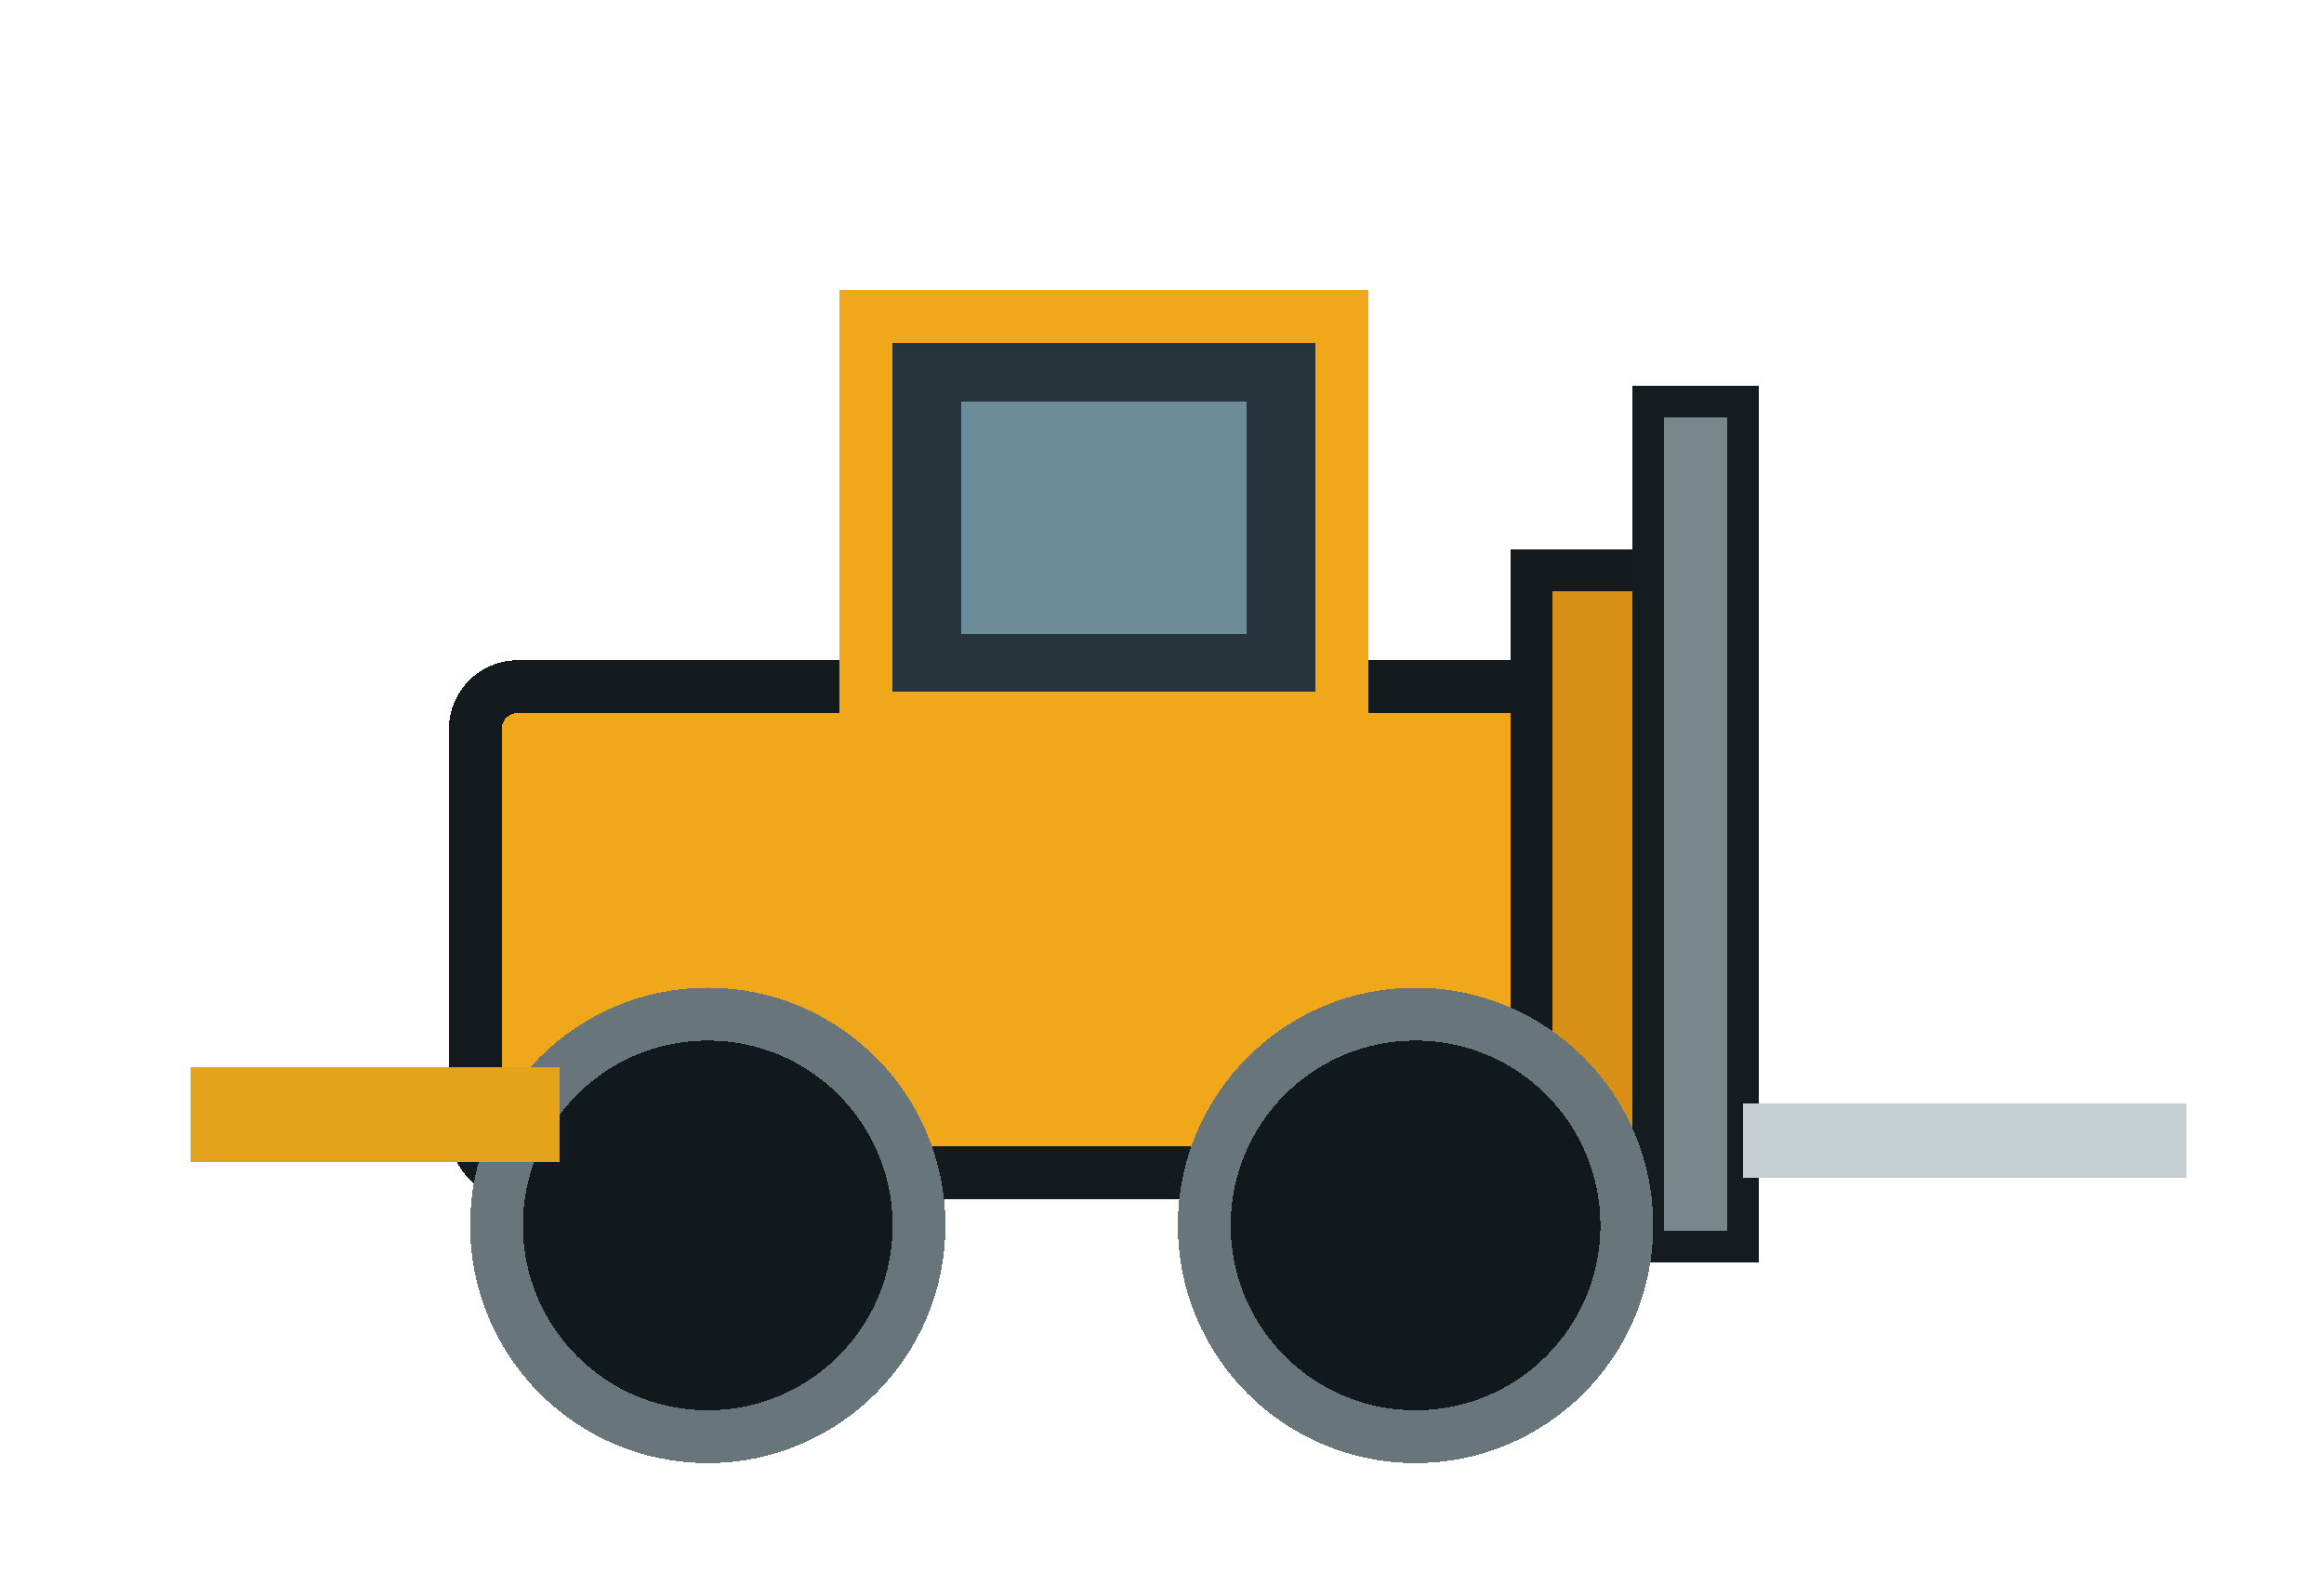
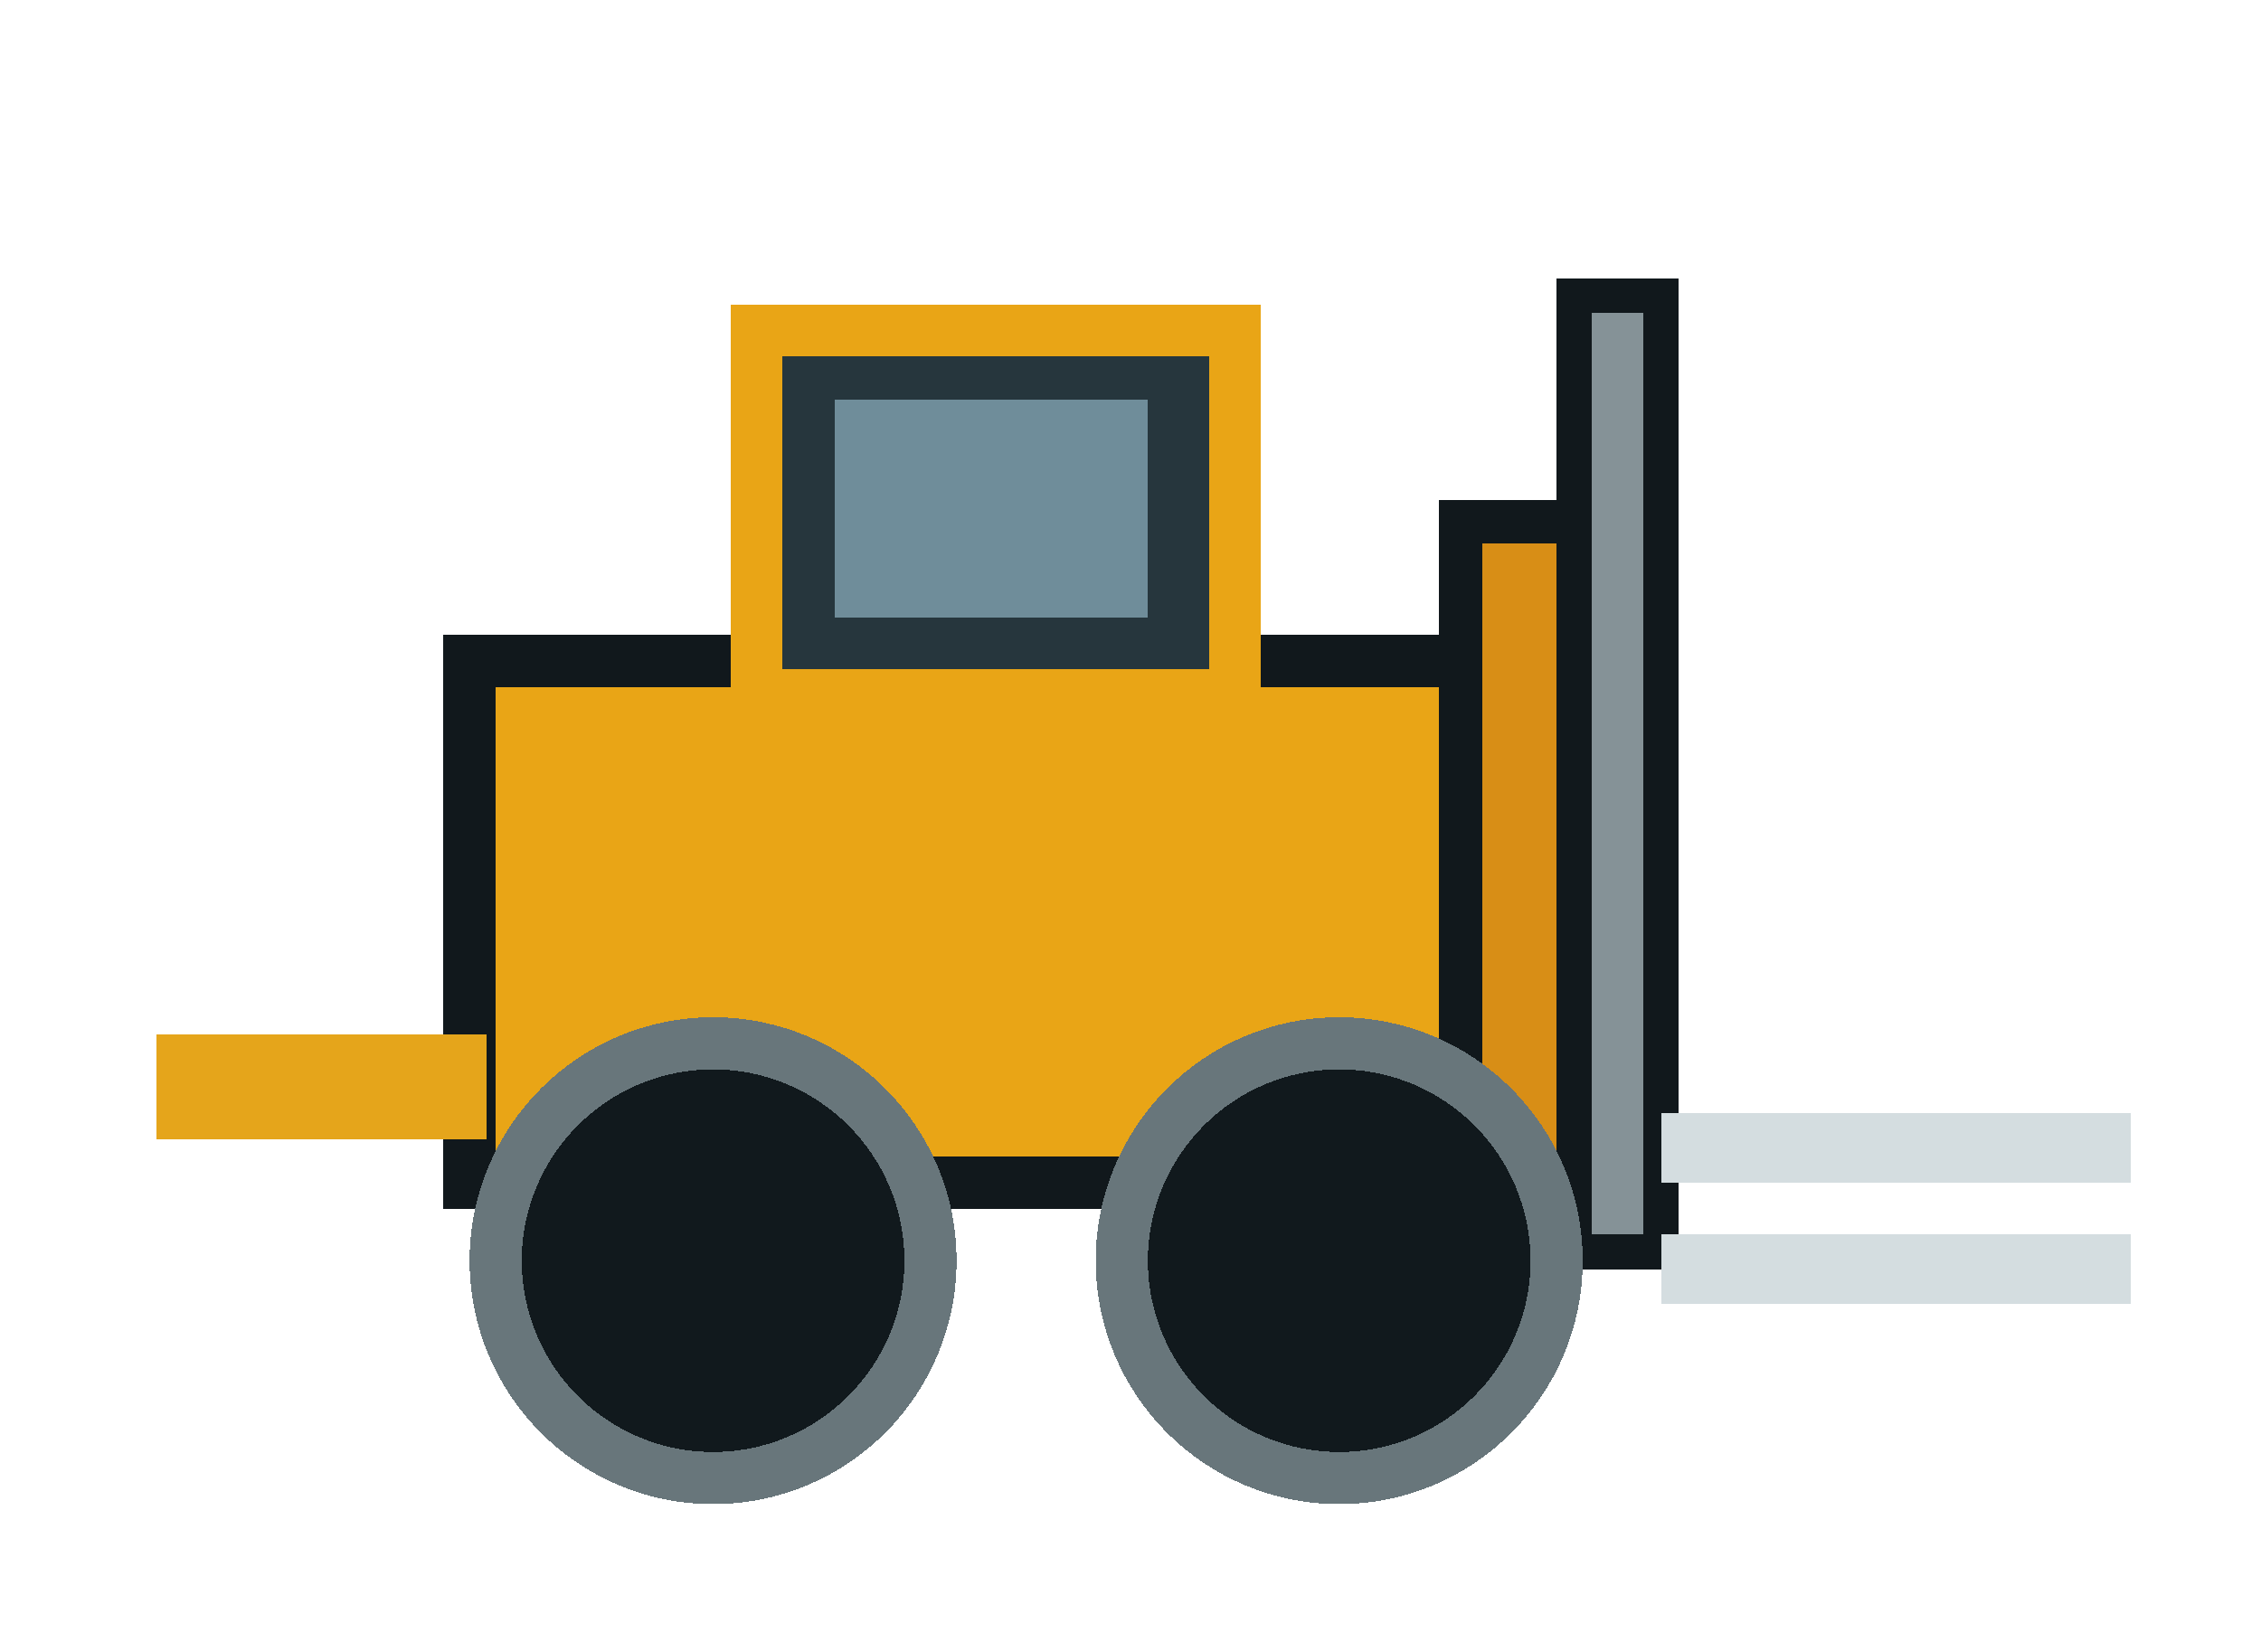
- <svg xmlns="http://www.w3.org/2000/svg" viewBox="0 0 220 150">
-   <rect width="220" height="150" fill="none" />
+ <svg xmlns="http://www.w3.org/2000/svg" viewBox="0 0 260 190">
  <g shape-rendering="crispEdges">
-     <rect x="45" y="65" width="105" height="46" rx="4" fill="#f0a719" stroke="#141b1e" stroke-width="5" />
-     <rect x="82" y="30" width="45" height="38" fill="#26343b" stroke="#f0a719" stroke-width="5" />
-     <path d="M91 38h27v22H91z" fill="#6d8c9b" />
-     <rect x="145" y="54" width="12" height="60" fill="#d89016" stroke="#141b1e" stroke-width="4" />
-     <rect x="156" y="38" width="9" height="80" fill="#79878c" stroke="#151c20" stroke-width="3" />
-     <path d="M165 108h42" stroke="#c6d0d4" stroke-width="7" />
-     <circle cx="67" cy="116" r="20" fill="#11191d" stroke="#68767b" stroke-width="5" />
-     <circle cx="134" cy="116" r="20" fill="#11191d" stroke="#68767b" stroke-width="5" />
-     <rect x="18" y="101" width="35" height="9" fill="#e4a31a" />
+     <rect x="54" y="76" width="116" height="60" fill="#e9a516" stroke="#11181c" stroke-width="6" />
+     <rect x="87" y="38" width="55" height="42" fill="#26363d" stroke="#e9a516" stroke-width="6" />
+     <rect x="96" y="46" width="36" height="25" fill="#6f8d9a" />
+     <rect x="168" y="60" width="14" height="83" fill="#d88e16" stroke="#11181c" stroke-width="5" />
+     <rect x="181" y="34" width="10" height="110" fill="#859297" stroke="#11181c" stroke-width="4" />
+     <path d="M191 132h54M191 146h54" stroke="#d4dde0" stroke-width="8" />
+     <circle cx="82" cy="145" r="25" fill="#11191d" stroke="#68767b" stroke-width="6" />
+     <circle cx="154" cy="145" r="25" fill="#11191d" stroke="#68767b" stroke-width="6" />
+     <rect x="18" y="119" width="38" height="12" fill="#e5a51b" />
  </g>
</svg>
